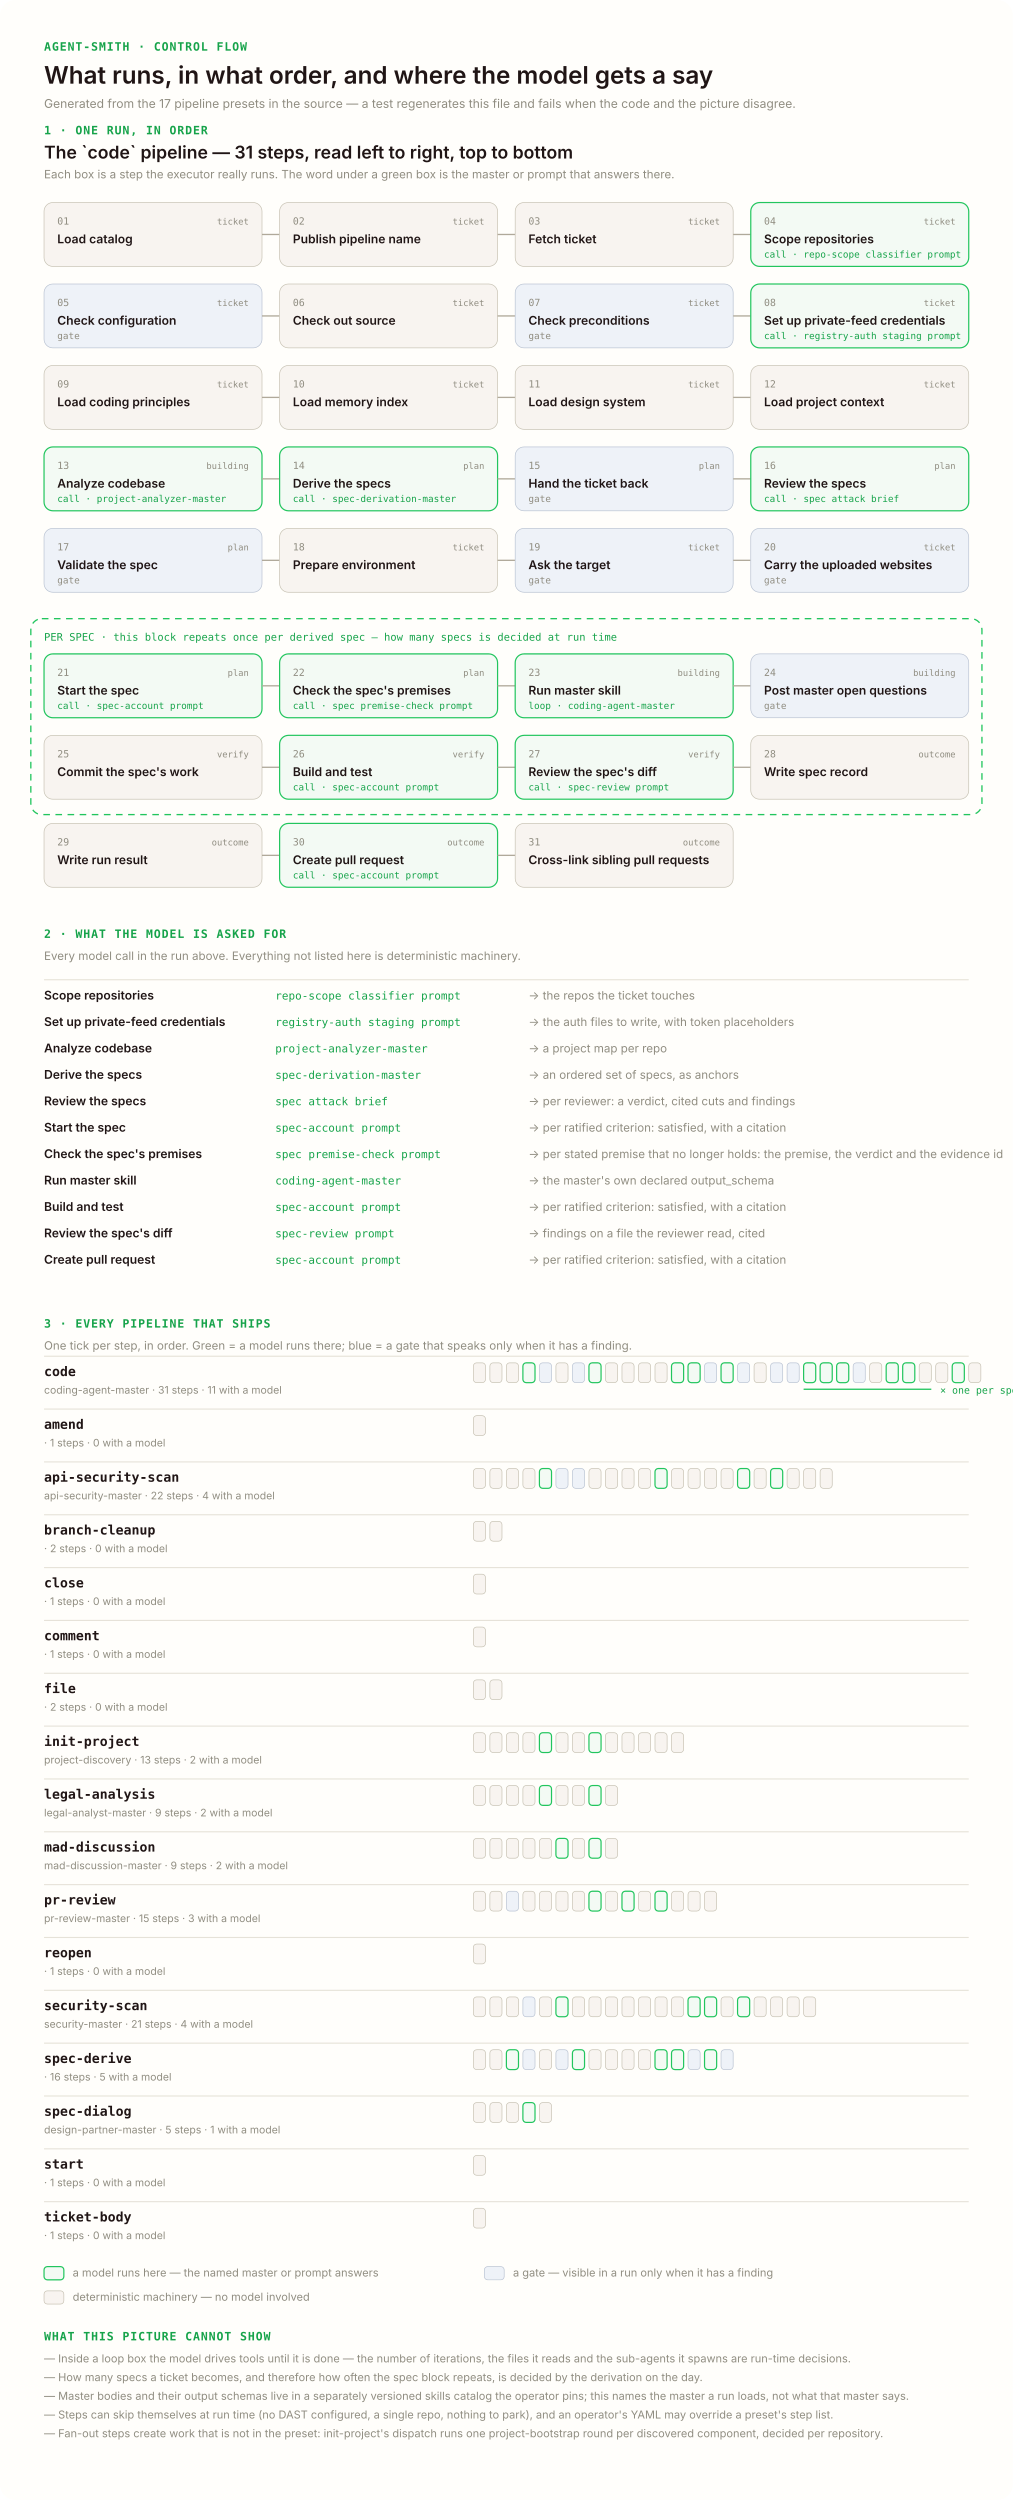
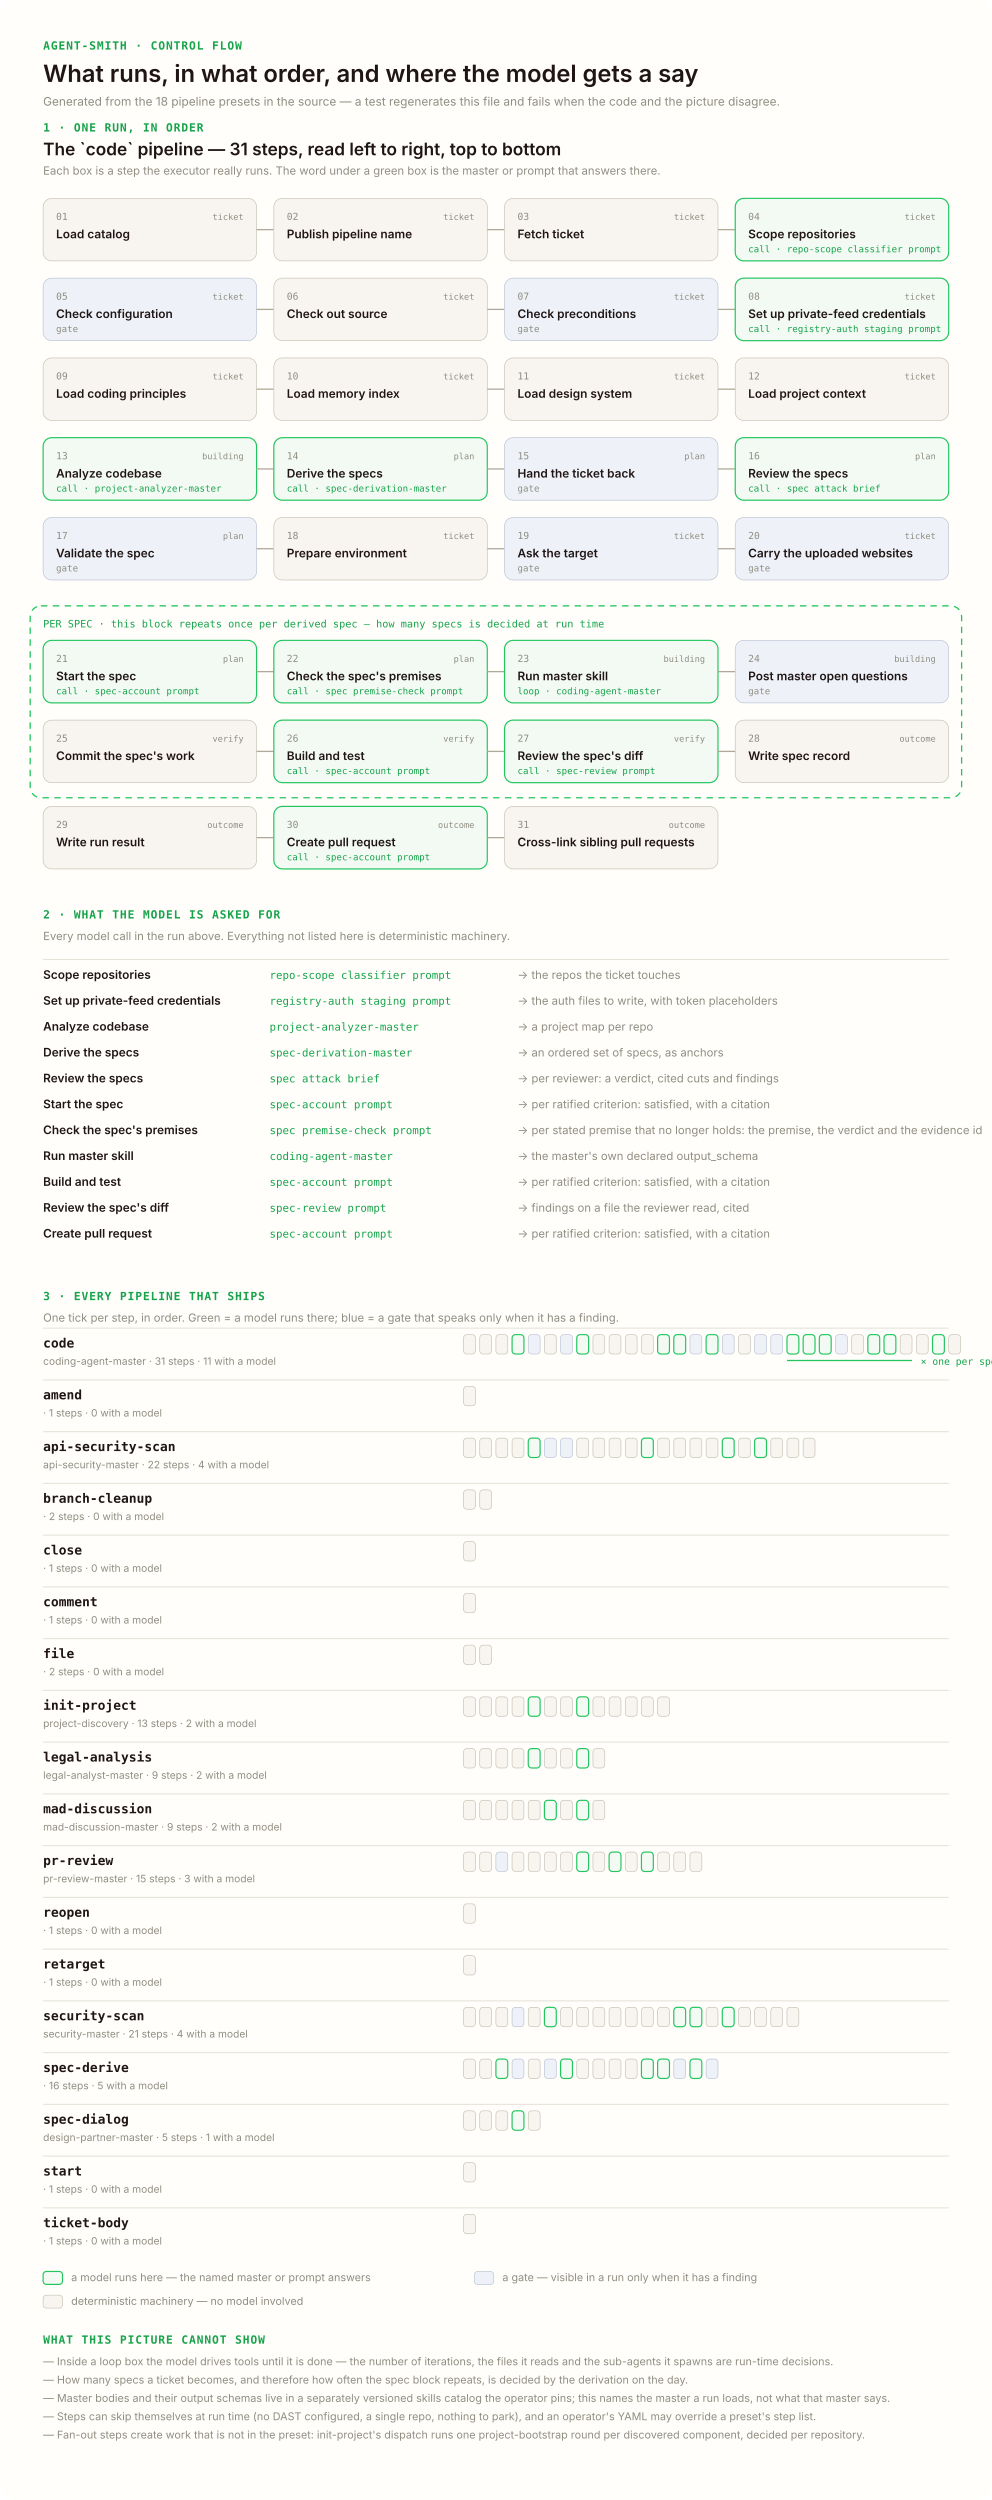
- <svg xmlns="http://www.w3.org/2000/svg" viewBox="0 0 920 2271" role="img" aria-labelledby="cf-title cf-desc">
+ <svg xmlns="http://www.w3.org/2000/svg" viewBox="0 0 920 2319" role="img" aria-labelledby="cf-title cf-desc">
  <style>
    .cf-bg        { fill: #fffefb; }
    .cf-surface   { fill: #f8f4f0; stroke: #c5c0b1; stroke-width: 0.6; }
    .cf-gate      { fill: #eef2f8; stroke: #b7c1d1; stroke-width: 0.6; }
    .cf-model     { fill: #f3faf4; stroke: #22c55e; stroke-width: 1.1; }
    .cf-block     { fill: none;    stroke: #22c55e; stroke-width: 1.2; stroke-dasharray: 6 5; }
    .cf-blockline { stroke: #22c55e; stroke-width: 1.2; }
    .cf-flow      { stroke: #b0a99a; stroke-width: 1.2; }
    .cf-rule      { stroke: #e6e2d8; stroke-width: 1; }
    .cf-text      { fill: #201515; font-family: 'Inter', system-ui, sans-serif; }
    .cf-mute      { fill: #8f8c80; font-family: 'Inter', system-ui, sans-serif; }
    .cf-mono      { fill: #201515; font-family: 'IBM Plex Mono', ui-monospace, monospace; }
    .cf-mono-mute { fill: #8f8c80; font-family: 'IBM Plex Mono', ui-monospace, monospace; }
    .cf-accent    { fill: #16a34a; font-family: 'IBM Plex Mono', ui-monospace, monospace; }
    .cf-tag       { fill: #16a34a; font-family: 'IBM Plex Mono', ui-monospace, monospace; letter-spacing: 0.8px; }
  </style>
-   <rect width="920" height="2271" rx="14" class="cf-bg" />
+   <rect width="920" height="2319" rx="14" class="cf-bg" />
  <text x="40" y="46" class="cf-tag" font-size="10.5" font-weight="600" text-anchor="start">AGENT-SMITH · CONTROL FLOW</text>
  <text x="40" y="76" class="cf-text" font-size="22" font-weight="600" text-anchor="start">What runs, in what order, and where the model gets a say</text>
-   <text x="40" y="98" class="cf-mute" font-size="11" font-weight="400" text-anchor="start">Generated from the 17 pipeline presets in the source — a test regenerates this file and fails when the code and the picture disagree.</text>
+   <text x="40" y="98" class="cf-mute" font-size="11" font-weight="400" text-anchor="start">Generated from the 18 pipeline presets in the source — a test regenerates this file and fails when the code and the picture disagree.</text>
  <text x="40" y="122" class="cf-tag" font-size="10.5" font-weight="600" text-anchor="start">1 · ONE RUN, IN ORDER</text>
  <text x="40" y="144" class="cf-text" font-size="16" font-weight="600" text-anchor="start">The `code` pipeline — 31 steps, read left to right, top to bottom</text>
  <text x="40" y="162" class="cf-mute" font-size="10.5" font-weight="400" text-anchor="start">Each box is a step the executor really runs. The word under a green box is the master or prompt that answers there.</text>
  <rect x="40" y="184" width="198" height="58" rx="8" class="cf-surface" />
  <text x="52" y="204" class="cf-mono-mute" font-size="9" font-weight="400" text-anchor="start">01</text>
  <text x="226" y="204" class="cf-mono-mute" font-size="8" font-weight="400" text-anchor="end">ticket</text>
  <text x="52" y="221" class="cf-text" font-size="11" font-weight="600" text-anchor="start">Load catalog</text>
  <line x1="238" y1="213" x2="254" y2="213" class="cf-flow" />
  <rect x="254" y="184" width="198" height="58" rx="8" class="cf-surface" />
  <text x="266" y="204" class="cf-mono-mute" font-size="9" font-weight="400" text-anchor="start">02</text>
  <text x="440" y="204" class="cf-mono-mute" font-size="8" font-weight="400" text-anchor="end">ticket</text>
  <text x="266" y="221" class="cf-text" font-size="11" font-weight="600" text-anchor="start">Publish pipeline name</text>
  <line x1="452" y1="213" x2="468" y2="213" class="cf-flow" />
  <rect x="468" y="184" width="198" height="58" rx="8" class="cf-surface" />
  <text x="480" y="204" class="cf-mono-mute" font-size="9" font-weight="400" text-anchor="start">03</text>
  <text x="654" y="204" class="cf-mono-mute" font-size="8" font-weight="400" text-anchor="end">ticket</text>
  <text x="480" y="221" class="cf-text" font-size="11" font-weight="600" text-anchor="start">Fetch ticket</text>
  <line x1="666" y1="213" x2="682" y2="213" class="cf-flow" />
  <rect x="682" y="184" width="198" height="58" rx="8" class="cf-model" />
  <text x="694" y="204" class="cf-mono-mute" font-size="9" font-weight="400" text-anchor="start">04</text>
  <text x="868" y="204" class="cf-mono-mute" font-size="8" font-weight="400" text-anchor="end">ticket</text>
  <text x="694" y="221" class="cf-text" font-size="11" font-weight="600" text-anchor="start">Scope repositories</text>
  <text x="694" y="234" class="cf-accent" font-size="8.5" font-weight="400" text-anchor="start">call · repo-scope classifier prompt</text>
  <rect x="40" y="258" width="198" height="58" rx="8" class="cf-gate" />
  <text x="52" y="278" class="cf-mono-mute" font-size="9" font-weight="400" text-anchor="start">05</text>
  <text x="226" y="278" class="cf-mono-mute" font-size="8" font-weight="400" text-anchor="end">ticket</text>
  <text x="52" y="295" class="cf-text" font-size="11" font-weight="600" text-anchor="start">Check configuration</text>
  <text x="52" y="308" class="cf-mono-mute" font-size="8.5" font-weight="400" text-anchor="start">gate</text>
  <line x1="238" y1="287" x2="254" y2="287" class="cf-flow" />
  <rect x="254" y="258" width="198" height="58" rx="8" class="cf-surface" />
  <text x="266" y="278" class="cf-mono-mute" font-size="9" font-weight="400" text-anchor="start">06</text>
  <text x="440" y="278" class="cf-mono-mute" font-size="8" font-weight="400" text-anchor="end">ticket</text>
  <text x="266" y="295" class="cf-text" font-size="11" font-weight="600" text-anchor="start">Check out source</text>
  <line x1="452" y1="287" x2="468" y2="287" class="cf-flow" />
  <rect x="468" y="258" width="198" height="58" rx="8" class="cf-gate" />
  <text x="480" y="278" class="cf-mono-mute" font-size="9" font-weight="400" text-anchor="start">07</text>
  <text x="654" y="278" class="cf-mono-mute" font-size="8" font-weight="400" text-anchor="end">ticket</text>
  <text x="480" y="295" class="cf-text" font-size="11" font-weight="600" text-anchor="start">Check preconditions</text>
  <text x="480" y="308" class="cf-mono-mute" font-size="8.5" font-weight="400" text-anchor="start">gate</text>
  <line x1="666" y1="287" x2="682" y2="287" class="cf-flow" />
  <rect x="682" y="258" width="198" height="58" rx="8" class="cf-model" />
  <text x="694" y="278" class="cf-mono-mute" font-size="9" font-weight="400" text-anchor="start">08</text>
  <text x="868" y="278" class="cf-mono-mute" font-size="8" font-weight="400" text-anchor="end">ticket</text>
  <text x="694" y="295" class="cf-text" font-size="11" font-weight="600" text-anchor="start">Set up private-feed credentials</text>
  <text x="694" y="308" class="cf-accent" font-size="8.5" font-weight="400" text-anchor="start">call · registry-auth staging prompt</text>
  <rect x="40" y="332" width="198" height="58" rx="8" class="cf-surface" />
  <text x="52" y="352" class="cf-mono-mute" font-size="9" font-weight="400" text-anchor="start">09</text>
  <text x="226" y="352" class="cf-mono-mute" font-size="8" font-weight="400" text-anchor="end">ticket</text>
  <text x="52" y="369" class="cf-text" font-size="11" font-weight="600" text-anchor="start">Load coding principles</text>
  <line x1="238" y1="361" x2="254" y2="361" class="cf-flow" />
  <rect x="254" y="332" width="198" height="58" rx="8" class="cf-surface" />
  <text x="266" y="352" class="cf-mono-mute" font-size="9" font-weight="400" text-anchor="start">10</text>
  <text x="440" y="352" class="cf-mono-mute" font-size="8" font-weight="400" text-anchor="end">ticket</text>
  <text x="266" y="369" class="cf-text" font-size="11" font-weight="600" text-anchor="start">Load memory index</text>
  <line x1="452" y1="361" x2="468" y2="361" class="cf-flow" />
  <rect x="468" y="332" width="198" height="58" rx="8" class="cf-surface" />
  <text x="480" y="352" class="cf-mono-mute" font-size="9" font-weight="400" text-anchor="start">11</text>
  <text x="654" y="352" class="cf-mono-mute" font-size="8" font-weight="400" text-anchor="end">ticket</text>
  <text x="480" y="369" class="cf-text" font-size="11" font-weight="600" text-anchor="start">Load design system</text>
  <line x1="666" y1="361" x2="682" y2="361" class="cf-flow" />
  <rect x="682" y="332" width="198" height="58" rx="8" class="cf-surface" />
  <text x="694" y="352" class="cf-mono-mute" font-size="9" font-weight="400" text-anchor="start">12</text>
  <text x="868" y="352" class="cf-mono-mute" font-size="8" font-weight="400" text-anchor="end">ticket</text>
  <text x="694" y="369" class="cf-text" font-size="11" font-weight="600" text-anchor="start">Load project context</text>
  <rect x="40" y="406" width="198" height="58" rx="8" class="cf-model" />
  <text x="52" y="426" class="cf-mono-mute" font-size="9" font-weight="400" text-anchor="start">13</text>
  <text x="226" y="426" class="cf-mono-mute" font-size="8" font-weight="400" text-anchor="end">building</text>
  <text x="52" y="443" class="cf-text" font-size="11" font-weight="600" text-anchor="start">Analyze codebase</text>
  <text x="52" y="456" class="cf-accent" font-size="8.5" font-weight="400" text-anchor="start">call · project-analyzer-master</text>
  <line x1="238" y1="435" x2="254" y2="435" class="cf-flow" />
  <rect x="254" y="406" width="198" height="58" rx="8" class="cf-model" />
  <text x="266" y="426" class="cf-mono-mute" font-size="9" font-weight="400" text-anchor="start">14</text>
  <text x="440" y="426" class="cf-mono-mute" font-size="8" font-weight="400" text-anchor="end">plan</text>
  <text x="266" y="443" class="cf-text" font-size="11" font-weight="600" text-anchor="start">Derive the specs</text>
  <text x="266" y="456" class="cf-accent" font-size="8.5" font-weight="400" text-anchor="start">call · spec-derivation-master</text>
  <line x1="452" y1="435" x2="468" y2="435" class="cf-flow" />
  <rect x="468" y="406" width="198" height="58" rx="8" class="cf-gate" />
  <text x="480" y="426" class="cf-mono-mute" font-size="9" font-weight="400" text-anchor="start">15</text>
  <text x="654" y="426" class="cf-mono-mute" font-size="8" font-weight="400" text-anchor="end">plan</text>
  <text x="480" y="443" class="cf-text" font-size="11" font-weight="600" text-anchor="start">Hand the ticket back</text>
  <text x="480" y="456" class="cf-mono-mute" font-size="8.5" font-weight="400" text-anchor="start">gate</text>
  <line x1="666" y1="435" x2="682" y2="435" class="cf-flow" />
  <rect x="682" y="406" width="198" height="58" rx="8" class="cf-model" />
  <text x="694" y="426" class="cf-mono-mute" font-size="9" font-weight="400" text-anchor="start">16</text>
  <text x="868" y="426" class="cf-mono-mute" font-size="8" font-weight="400" text-anchor="end">plan</text>
  <text x="694" y="443" class="cf-text" font-size="11" font-weight="600" text-anchor="start">Review the specs</text>
  <text x="694" y="456" class="cf-accent" font-size="8.5" font-weight="400" text-anchor="start">call · spec attack brief</text>
  <rect x="40" y="480" width="198" height="58" rx="8" class="cf-gate" />
  <text x="52" y="500" class="cf-mono-mute" font-size="9" font-weight="400" text-anchor="start">17</text>
  <text x="226" y="500" class="cf-mono-mute" font-size="8" font-weight="400" text-anchor="end">plan</text>
  <text x="52" y="517" class="cf-text" font-size="11" font-weight="600" text-anchor="start">Validate the spec</text>
  <text x="52" y="530" class="cf-mono-mute" font-size="8.5" font-weight="400" text-anchor="start">gate</text>
  <line x1="238" y1="509" x2="254" y2="509" class="cf-flow" />
  <rect x="254" y="480" width="198" height="58" rx="8" class="cf-surface" />
  <text x="266" y="500" class="cf-mono-mute" font-size="9" font-weight="400" text-anchor="start">18</text>
  <text x="440" y="500" class="cf-mono-mute" font-size="8" font-weight="400" text-anchor="end">ticket</text>
  <text x="266" y="517" class="cf-text" font-size="11" font-weight="600" text-anchor="start">Prepare environment</text>
  <line x1="452" y1="509" x2="468" y2="509" class="cf-flow" />
  <rect x="468" y="480" width="198" height="58" rx="8" class="cf-gate" />
  <text x="480" y="500" class="cf-mono-mute" font-size="9" font-weight="400" text-anchor="start">19</text>
  <text x="654" y="500" class="cf-mono-mute" font-size="8" font-weight="400" text-anchor="end">ticket</text>
  <text x="480" y="517" class="cf-text" font-size="11" font-weight="600" text-anchor="start">Ask the target</text>
  <text x="480" y="530" class="cf-mono-mute" font-size="8.5" font-weight="400" text-anchor="start">gate</text>
  <line x1="666" y1="509" x2="682" y2="509" class="cf-flow" />
  <rect x="682" y="480" width="198" height="58" rx="8" class="cf-gate" />
  <text x="694" y="500" class="cf-mono-mute" font-size="9" font-weight="400" text-anchor="start">20</text>
  <text x="868" y="500" class="cf-mono-mute" font-size="8" font-weight="400" text-anchor="end">ticket</text>
  <text x="694" y="517" class="cf-text" font-size="11" font-weight="600" text-anchor="start">Carry the uploaded websites</text>
  <text x="694" y="530" class="cf-mono-mute" font-size="8.5" font-weight="400" text-anchor="start">gate</text>
  <rect x="28" y="562" width="864" height="178" rx="10" class="cf-block" />
  <text x="40" y="582" class="cf-accent" font-size="9.5" font-weight="400" text-anchor="start">PER SPEC · this block repeats once per derived spec — how many specs is decided at run time</text>
  <rect x="40" y="594" width="198" height="58" rx="8" class="cf-model" />
  <text x="52" y="614" class="cf-mono-mute" font-size="9" font-weight="400" text-anchor="start">21</text>
  <text x="226" y="614" class="cf-mono-mute" font-size="8" font-weight="400" text-anchor="end">plan</text>
  <text x="52" y="631" class="cf-text" font-size="11" font-weight="600" text-anchor="start">Start the spec</text>
  <text x="52" y="644" class="cf-accent" font-size="8.5" font-weight="400" text-anchor="start">call · spec-account prompt</text>
  <line x1="238" y1="623" x2="254" y2="623" class="cf-flow" />
  <rect x="254" y="594" width="198" height="58" rx="8" class="cf-model" />
  <text x="266" y="614" class="cf-mono-mute" font-size="9" font-weight="400" text-anchor="start">22</text>
  <text x="440" y="614" class="cf-mono-mute" font-size="8" font-weight="400" text-anchor="end">plan</text>
  <text x="266" y="631" class="cf-text" font-size="11" font-weight="600" text-anchor="start">Check the spec's premises</text>
  <text x="266" y="644" class="cf-accent" font-size="8.5" font-weight="400" text-anchor="start">call · spec premise-check prompt</text>
  <line x1="452" y1="623" x2="468" y2="623" class="cf-flow" />
  <rect x="468" y="594" width="198" height="58" rx="8" class="cf-model" />
  <text x="480" y="614" class="cf-mono-mute" font-size="9" font-weight="400" text-anchor="start">23</text>
  <text x="654" y="614" class="cf-mono-mute" font-size="8" font-weight="400" text-anchor="end">building</text>
  <text x="480" y="631" class="cf-text" font-size="11" font-weight="600" text-anchor="start">Run master skill</text>
  <text x="480" y="644" class="cf-accent" font-size="8.5" font-weight="400" text-anchor="start">loop · coding-agent-master</text>
  <line x1="666" y1="623" x2="682" y2="623" class="cf-flow" />
  <rect x="682" y="594" width="198" height="58" rx="8" class="cf-gate" />
  <text x="694" y="614" class="cf-mono-mute" font-size="9" font-weight="400" text-anchor="start">24</text>
  <text x="868" y="614" class="cf-mono-mute" font-size="8" font-weight="400" text-anchor="end">building</text>
  <text x="694" y="631" class="cf-text" font-size="11" font-weight="600" text-anchor="start">Post master open questions</text>
  <text x="694" y="644" class="cf-mono-mute" font-size="8.5" font-weight="400" text-anchor="start">gate</text>
  <rect x="40" y="668" width="198" height="58" rx="8" class="cf-surface" />
  <text x="52" y="688" class="cf-mono-mute" font-size="9" font-weight="400" text-anchor="start">25</text>
  <text x="226" y="688" class="cf-mono-mute" font-size="8" font-weight="400" text-anchor="end">verify</text>
  <text x="52" y="705" class="cf-text" font-size="11" font-weight="600" text-anchor="start">Commit the spec's work</text>
  <line x1="238" y1="697" x2="254" y2="697" class="cf-flow" />
  <rect x="254" y="668" width="198" height="58" rx="8" class="cf-model" />
  <text x="266" y="688" class="cf-mono-mute" font-size="9" font-weight="400" text-anchor="start">26</text>
  <text x="440" y="688" class="cf-mono-mute" font-size="8" font-weight="400" text-anchor="end">verify</text>
  <text x="266" y="705" class="cf-text" font-size="11" font-weight="600" text-anchor="start">Build and test</text>
  <text x="266" y="718" class="cf-accent" font-size="8.5" font-weight="400" text-anchor="start">call · spec-account prompt</text>
  <line x1="452" y1="697" x2="468" y2="697" class="cf-flow" />
  <rect x="468" y="668" width="198" height="58" rx="8" class="cf-model" />
  <text x="480" y="688" class="cf-mono-mute" font-size="9" font-weight="400" text-anchor="start">27</text>
  <text x="654" y="688" class="cf-mono-mute" font-size="8" font-weight="400" text-anchor="end">verify</text>
  <text x="480" y="705" class="cf-text" font-size="11" font-weight="600" text-anchor="start">Review the spec's diff</text>
  <text x="480" y="718" class="cf-accent" font-size="8.5" font-weight="400" text-anchor="start">call · spec-review prompt</text>
  <line x1="666" y1="697" x2="682" y2="697" class="cf-flow" />
  <rect x="682" y="668" width="198" height="58" rx="8" class="cf-surface" />
  <text x="694" y="688" class="cf-mono-mute" font-size="9" font-weight="400" text-anchor="start">28</text>
  <text x="868" y="688" class="cf-mono-mute" font-size="8" font-weight="400" text-anchor="end">outcome</text>
  <text x="694" y="705" class="cf-text" font-size="11" font-weight="600" text-anchor="start">Write spec record</text>
  <rect x="40" y="748" width="198" height="58" rx="8" class="cf-surface" />
  <text x="52" y="768" class="cf-mono-mute" font-size="9" font-weight="400" text-anchor="start">29</text>
  <text x="226" y="768" class="cf-mono-mute" font-size="8" font-weight="400" text-anchor="end">outcome</text>
  <text x="52" y="785" class="cf-text" font-size="11" font-weight="600" text-anchor="start">Write run result</text>
  <line x1="238" y1="777" x2="254" y2="777" class="cf-flow" />
  <rect x="254" y="748" width="198" height="58" rx="8" class="cf-model" />
  <text x="266" y="768" class="cf-mono-mute" font-size="9" font-weight="400" text-anchor="start">30</text>
  <text x="440" y="768" class="cf-mono-mute" font-size="8" font-weight="400" text-anchor="end">outcome</text>
  <text x="266" y="785" class="cf-text" font-size="11" font-weight="600" text-anchor="start">Create pull request</text>
  <text x="266" y="798" class="cf-accent" font-size="8.5" font-weight="400" text-anchor="start">call · spec-account prompt</text>
  <line x1="452" y1="777" x2="468" y2="777" class="cf-flow" />
  <rect x="468" y="748" width="198" height="58" rx="8" class="cf-surface" />
  <text x="480" y="768" class="cf-mono-mute" font-size="9" font-weight="400" text-anchor="start">31</text>
  <text x="654" y="768" class="cf-mono-mute" font-size="8" font-weight="400" text-anchor="end">outcome</text>
  <text x="480" y="785" class="cf-text" font-size="11" font-weight="600" text-anchor="start">Cross-link sibling pull requests</text>
  <text x="40" y="852" class="cf-tag" font-size="10.5" font-weight="600" text-anchor="start">2 · WHAT THE MODEL IS ASKED FOR</text>
  <text x="40" y="872" class="cf-mute" font-size="10.5" font-weight="400" text-anchor="start">Every model call in the run above. Everything not listed here is deterministic machinery.</text>
  <line x1="40" y1="890" x2="880" y2="890" class="cf-rule" />
  <text x="40" y="908" class="cf-text" font-size="11" font-weight="600" text-anchor="start">Scope repositories</text>
  <text x="250" y="908" class="cf-accent" font-size="10" font-weight="400" text-anchor="start">repo-scope classifier prompt</text>
  <text x="480" y="908" class="cf-mute" font-size="10.5" font-weight="400" text-anchor="start">→ the repos the ticket touches</text>
  <text x="40" y="932" class="cf-text" font-size="11" font-weight="600" text-anchor="start">Set up private-feed credentials</text>
  <text x="250" y="932" class="cf-accent" font-size="10" font-weight="400" text-anchor="start">registry-auth staging prompt</text>
  <text x="480" y="932" class="cf-mute" font-size="10.5" font-weight="400" text-anchor="start">→ the auth files to write, with token placeholders</text>
  <text x="40" y="956" class="cf-text" font-size="11" font-weight="600" text-anchor="start">Analyze codebase</text>
  <text x="250" y="956" class="cf-accent" font-size="10" font-weight="400" text-anchor="start">project-analyzer-master</text>
  <text x="480" y="956" class="cf-mute" font-size="10.5" font-weight="400" text-anchor="start">→ a project map per repo</text>
  <text x="40" y="980" class="cf-text" font-size="11" font-weight="600" text-anchor="start">Derive the specs</text>
  <text x="250" y="980" class="cf-accent" font-size="10" font-weight="400" text-anchor="start">spec-derivation-master</text>
  <text x="480" y="980" class="cf-mute" font-size="10.5" font-weight="400" text-anchor="start">→ an ordered set of specs, as anchors</text>
  <text x="40" y="1004" class="cf-text" font-size="11" font-weight="600" text-anchor="start">Review the specs</text>
  <text x="250" y="1004" class="cf-accent" font-size="10" font-weight="400" text-anchor="start">spec attack brief</text>
  <text x="480" y="1004" class="cf-mute" font-size="10.5" font-weight="400" text-anchor="start">→ per reviewer: a verdict, cited cuts and findings</text>
  <text x="40" y="1028" class="cf-text" font-size="11" font-weight="600" text-anchor="start">Start the spec</text>
  <text x="250" y="1028" class="cf-accent" font-size="10" font-weight="400" text-anchor="start">spec-account prompt</text>
  <text x="480" y="1028" class="cf-mute" font-size="10.5" font-weight="400" text-anchor="start">→ per ratified criterion: satisfied, with a citation</text>
  <text x="40" y="1052" class="cf-text" font-size="11" font-weight="600" text-anchor="start">Check the spec's premises</text>
  <text x="250" y="1052" class="cf-accent" font-size="10" font-weight="400" text-anchor="start">spec premise-check prompt</text>
  <text x="480" y="1052" class="cf-mute" font-size="10.5" font-weight="400" text-anchor="start">→ per stated premise that no longer holds: the premise, the verdict and the evidence id</text>
  <text x="40" y="1076" class="cf-text" font-size="11" font-weight="600" text-anchor="start">Run master skill</text>
  <text x="250" y="1076" class="cf-accent" font-size="10" font-weight="400" text-anchor="start">coding-agent-master</text>
  <text x="480" y="1076" class="cf-mute" font-size="10.5" font-weight="400" text-anchor="start">→ the master's own declared output_schema</text>
  <text x="40" y="1100" class="cf-text" font-size="11" font-weight="600" text-anchor="start">Build and test</text>
  <text x="250" y="1100" class="cf-accent" font-size="10" font-weight="400" text-anchor="start">spec-account prompt</text>
  <text x="480" y="1100" class="cf-mute" font-size="10.5" font-weight="400" text-anchor="start">→ per ratified criterion: satisfied, with a citation</text>
  <text x="40" y="1124" class="cf-text" font-size="11" font-weight="600" text-anchor="start">Review the spec's diff</text>
  <text x="250" y="1124" class="cf-accent" font-size="10" font-weight="400" text-anchor="start">spec-review prompt</text>
  <text x="480" y="1124" class="cf-mute" font-size="10.5" font-weight="400" text-anchor="start">→ findings on a file the reviewer read, cited</text>
  <text x="40" y="1148" class="cf-text" font-size="11" font-weight="600" text-anchor="start">Create pull request</text>
  <text x="250" y="1148" class="cf-accent" font-size="10" font-weight="400" text-anchor="start">spec-account prompt</text>
  <text x="480" y="1148" class="cf-mute" font-size="10.5" font-weight="400" text-anchor="start">→ per ratified criterion: satisfied, with a citation</text>
  <text x="40" y="1206" class="cf-tag" font-size="10.5" font-weight="600" text-anchor="start">3 · EVERY PIPELINE THAT SHIPS</text>
  <text x="40" y="1226" class="cf-mute" font-size="10.5" font-weight="400" text-anchor="start">One tick per step, in order. Green = a model runs there; blue = a gate that speaks only when it has a finding.</text>
  <line x1="40" y1="1232" x2="880" y2="1232" class="cf-rule" />
  <text x="40" y="1250" class="cf-mono" font-size="12" font-weight="600" text-anchor="start">code</text>
  <text x="40" y="1266" class="cf-mute" font-size="9.5" font-weight="400" text-anchor="start">coding-agent-master · 31 steps · 11 with a model</text>
  <rect x="430" y="1238" width="11" height="18" rx="3" class="cf-surface" />
  <rect x="445" y="1238" width="11" height="18" rx="3" class="cf-surface" />
  <rect x="460" y="1238" width="11" height="18" rx="3" class="cf-surface" />
  <rect x="475" y="1238" width="11" height="18" rx="3" class="cf-model" />
  <rect x="490" y="1238" width="11" height="18" rx="3" class="cf-gate" />
  <rect x="505" y="1238" width="11" height="18" rx="3" class="cf-surface" />
  <rect x="520" y="1238" width="11" height="18" rx="3" class="cf-gate" />
  <rect x="535" y="1238" width="11" height="18" rx="3" class="cf-model" />
  <rect x="550" y="1238" width="11" height="18" rx="3" class="cf-surface" />
  <rect x="565" y="1238" width="11" height="18" rx="3" class="cf-surface" />
  <rect x="580" y="1238" width="11" height="18" rx="3" class="cf-surface" />
  <rect x="595" y="1238" width="11" height="18" rx="3" class="cf-surface" />
  <rect x="610" y="1238" width="11" height="18" rx="3" class="cf-model" />
  <rect x="625" y="1238" width="11" height="18" rx="3" class="cf-model" />
  <rect x="640" y="1238" width="11" height="18" rx="3" class="cf-gate" />
  <rect x="655" y="1238" width="11" height="18" rx="3" class="cf-model" />
  <rect x="670" y="1238" width="11" height="18" rx="3" class="cf-gate" />
  <rect x="685" y="1238" width="11" height="18" rx="3" class="cf-surface" />
  <rect x="700" y="1238" width="11" height="18" rx="3" class="cf-gate" />
  <rect x="715" y="1238" width="11" height="18" rx="3" class="cf-gate" />
  <rect x="730" y="1238" width="11" height="18" rx="3" class="cf-model" />
  <rect x="745" y="1238" width="11" height="18" rx="3" class="cf-model" />
  <rect x="760" y="1238" width="11" height="18" rx="3" class="cf-model" />
  <rect x="775" y="1238" width="11" height="18" rx="3" class="cf-gate" />
  <rect x="790" y="1238" width="11" height="18" rx="3" class="cf-surface" />
  <rect x="805" y="1238" width="11" height="18" rx="3" class="cf-model" />
  <rect x="820" y="1238" width="11" height="18" rx="3" class="cf-model" />
  <rect x="835" y="1238" width="11" height="18" rx="3" class="cf-surface" />
  <rect x="850" y="1238" width="11" height="18" rx="3" class="cf-surface" />
  <rect x="865" y="1238" width="11" height="18" rx="3" class="cf-model" />
  <rect x="880" y="1238" width="11" height="18" rx="3" class="cf-surface" />
  <line x1="730" y1="1262" x2="846" y2="1262" class="cf-blockline" />
  <text x="854" y="1266" class="cf-accent" font-size="9" font-weight="400" text-anchor="start">× one per spec</text>
  <line x1="40" y1="1280" x2="880" y2="1280" class="cf-rule" />
  <text x="40" y="1298" class="cf-mono" font-size="12" font-weight="600" text-anchor="start">amend</text>
  <text x="40" y="1314" class="cf-mute" font-size="9.5" font-weight="400" text-anchor="start"> · 1 steps · 0 with a model</text>
  <rect x="430" y="1286" width="11" height="18" rx="3" class="cf-surface" />
  <line x1="40" y1="1328" x2="880" y2="1328" class="cf-rule" />
  <text x="40" y="1346" class="cf-mono" font-size="12" font-weight="600" text-anchor="start">api-security-scan</text>
  <text x="40" y="1362" class="cf-mute" font-size="9.5" font-weight="400" text-anchor="start">api-security-master · 22 steps · 4 with a model</text>
  <rect x="430" y="1334" width="11" height="18" rx="3" class="cf-surface" />
  <rect x="445" y="1334" width="11" height="18" rx="3" class="cf-surface" />
  <rect x="460" y="1334" width="11" height="18" rx="3" class="cf-surface" />
  <rect x="475" y="1334" width="11" height="18" rx="3" class="cf-surface" />
  <rect x="490" y="1334" width="11" height="18" rx="3" class="cf-model" />
  <rect x="505" y="1334" width="11" height="18" rx="3" class="cf-gate" />
  <rect x="520" y="1334" width="11" height="18" rx="3" class="cf-gate" />
  <rect x="535" y="1334" width="11" height="18" rx="3" class="cf-surface" />
  <rect x="550" y="1334" width="11" height="18" rx="3" class="cf-surface" />
  <rect x="565" y="1334" width="11" height="18" rx="3" class="cf-surface" />
  <rect x="580" y="1334" width="11" height="18" rx="3" class="cf-surface" />
  <rect x="595" y="1334" width="11" height="18" rx="3" class="cf-model" />
  <rect x="610" y="1334" width="11" height="18" rx="3" class="cf-surface" />
  <rect x="625" y="1334" width="11" height="18" rx="3" class="cf-surface" />
  <rect x="640" y="1334" width="11" height="18" rx="3" class="cf-surface" />
  <rect x="655" y="1334" width="11" height="18" rx="3" class="cf-surface" />
  <rect x="670" y="1334" width="11" height="18" rx="3" class="cf-model" />
  <rect x="685" y="1334" width="11" height="18" rx="3" class="cf-surface" />
  <rect x="700" y="1334" width="11" height="18" rx="3" class="cf-model" />
  <rect x="715" y="1334" width="11" height="18" rx="3" class="cf-surface" />
  <rect x="730" y="1334" width="11" height="18" rx="3" class="cf-surface" />
  <rect x="745" y="1334" width="11" height="18" rx="3" class="cf-surface" />
  <line x1="40" y1="1376" x2="880" y2="1376" class="cf-rule" />
  <text x="40" y="1394" class="cf-mono" font-size="12" font-weight="600" text-anchor="start">branch-cleanup</text>
  <text x="40" y="1410" class="cf-mute" font-size="9.5" font-weight="400" text-anchor="start"> · 2 steps · 0 with a model</text>
  <rect x="430" y="1382" width="11" height="18" rx="3" class="cf-surface" />
  <rect x="445" y="1382" width="11" height="18" rx="3" class="cf-surface" />
  <line x1="40" y1="1424" x2="880" y2="1424" class="cf-rule" />
  <text x="40" y="1442" class="cf-mono" font-size="12" font-weight="600" text-anchor="start">close</text>
  <text x="40" y="1458" class="cf-mute" font-size="9.5" font-weight="400" text-anchor="start"> · 1 steps · 0 with a model</text>
  <rect x="430" y="1430" width="11" height="18" rx="3" class="cf-surface" />
  <line x1="40" y1="1472" x2="880" y2="1472" class="cf-rule" />
  <text x="40" y="1490" class="cf-mono" font-size="12" font-weight="600" text-anchor="start">comment</text>
  <text x="40" y="1506" class="cf-mute" font-size="9.5" font-weight="400" text-anchor="start"> · 1 steps · 0 with a model</text>
  <rect x="430" y="1478" width="11" height="18" rx="3" class="cf-surface" />
  <line x1="40" y1="1520" x2="880" y2="1520" class="cf-rule" />
  <text x="40" y="1538" class="cf-mono" font-size="12" font-weight="600" text-anchor="start">file</text>
  <text x="40" y="1554" class="cf-mute" font-size="9.5" font-weight="400" text-anchor="start"> · 2 steps · 0 with a model</text>
  <rect x="430" y="1526" width="11" height="18" rx="3" class="cf-surface" />
  <rect x="445" y="1526" width="11" height="18" rx="3" class="cf-surface" />
  <line x1="40" y1="1568" x2="880" y2="1568" class="cf-rule" />
  <text x="40" y="1586" class="cf-mono" font-size="12" font-weight="600" text-anchor="start">init-project</text>
  <text x="40" y="1602" class="cf-mute" font-size="9.5" font-weight="400" text-anchor="start">project-discovery · 13 steps · 2 with a model</text>
  <rect x="430" y="1574" width="11" height="18" rx="3" class="cf-surface" />
  <rect x="445" y="1574" width="11" height="18" rx="3" class="cf-surface" />
  <rect x="460" y="1574" width="11" height="18" rx="3" class="cf-surface" />
  <rect x="475" y="1574" width="11" height="18" rx="3" class="cf-surface" />
  <rect x="490" y="1574" width="11" height="18" rx="3" class="cf-model" />
  <rect x="505" y="1574" width="11" height="18" rx="3" class="cf-surface" />
  <rect x="520" y="1574" width="11" height="18" rx="3" class="cf-surface" />
  <rect x="535" y="1574" width="11" height="18" rx="3" class="cf-model" />
  <rect x="550" y="1574" width="11" height="18" rx="3" class="cf-surface" />
  <rect x="565" y="1574" width="11" height="18" rx="3" class="cf-surface" />
  <rect x="580" y="1574" width="11" height="18" rx="3" class="cf-surface" />
  <rect x="595" y="1574" width="11" height="18" rx="3" class="cf-surface" />
  <rect x="610" y="1574" width="11" height="18" rx="3" class="cf-surface" />
  <line x1="40" y1="1616" x2="880" y2="1616" class="cf-rule" />
  <text x="40" y="1634" class="cf-mono" font-size="12" font-weight="600" text-anchor="start">legal-analysis</text>
  <text x="40" y="1650" class="cf-mute" font-size="9.5" font-weight="400" text-anchor="start">legal-analyst-master · 9 steps · 2 with a model</text>
  <rect x="430" y="1622" width="11" height="18" rx="3" class="cf-surface" />
  <rect x="445" y="1622" width="11" height="18" rx="3" class="cf-surface" />
  <rect x="460" y="1622" width="11" height="18" rx="3" class="cf-surface" />
  <rect x="475" y="1622" width="11" height="18" rx="3" class="cf-surface" />
  <rect x="490" y="1622" width="11" height="18" rx="3" class="cf-model" />
  <rect x="505" y="1622" width="11" height="18" rx="3" class="cf-surface" />
  <rect x="520" y="1622" width="11" height="18" rx="3" class="cf-surface" />
  <rect x="535" y="1622" width="11" height="18" rx="3" class="cf-model" />
  <rect x="550" y="1622" width="11" height="18" rx="3" class="cf-surface" />
  <line x1="40" y1="1664" x2="880" y2="1664" class="cf-rule" />
  <text x="40" y="1682" class="cf-mono" font-size="12" font-weight="600" text-anchor="start">mad-discussion</text>
  <text x="40" y="1698" class="cf-mute" font-size="9.5" font-weight="400" text-anchor="start">mad-discussion-master · 9 steps · 2 with a model</text>
  <rect x="430" y="1670" width="11" height="18" rx="3" class="cf-surface" />
  <rect x="445" y="1670" width="11" height="18" rx="3" class="cf-surface" />
  <rect x="460" y="1670" width="11" height="18" rx="3" class="cf-surface" />
  <rect x="475" y="1670" width="11" height="18" rx="3" class="cf-surface" />
  <rect x="490" y="1670" width="11" height="18" rx="3" class="cf-surface" />
  <rect x="505" y="1670" width="11" height="18" rx="3" class="cf-model" />
  <rect x="520" y="1670" width="11" height="18" rx="3" class="cf-surface" />
  <rect x="535" y="1670" width="11" height="18" rx="3" class="cf-model" />
  <rect x="550" y="1670" width="11" height="18" rx="3" class="cf-surface" />
  <line x1="40" y1="1712" x2="880" y2="1712" class="cf-rule" />
  <text x="40" y="1730" class="cf-mono" font-size="12" font-weight="600" text-anchor="start">pr-review</text>
  <text x="40" y="1746" class="cf-mute" font-size="9.5" font-weight="400" text-anchor="start">pr-review-master · 15 steps · 3 with a model</text>
  <rect x="430" y="1718" width="11" height="18" rx="3" class="cf-surface" />
  <rect x="445" y="1718" width="11" height="18" rx="3" class="cf-surface" />
  <rect x="460" y="1718" width="11" height="18" rx="3" class="cf-gate" />
  <rect x="475" y="1718" width="11" height="18" rx="3" class="cf-surface" />
  <rect x="490" y="1718" width="11" height="18" rx="3" class="cf-surface" />
  <rect x="505" y="1718" width="11" height="18" rx="3" class="cf-surface" />
  <rect x="520" y="1718" width="11" height="18" rx="3" class="cf-surface" />
  <rect x="535" y="1718" width="11" height="18" rx="3" class="cf-model" />
  <rect x="550" y="1718" width="11" height="18" rx="3" class="cf-surface" />
  <rect x="565" y="1718" width="11" height="18" rx="3" class="cf-model" />
  <rect x="580" y="1718" width="11" height="18" rx="3" class="cf-surface" />
  <rect x="595" y="1718" width="11" height="18" rx="3" class="cf-model" />
  <rect x="610" y="1718" width="11" height="18" rx="3" class="cf-surface" />
  <rect x="625" y="1718" width="11" height="18" rx="3" class="cf-surface" />
  <rect x="640" y="1718" width="11" height="18" rx="3" class="cf-surface" />
  <line x1="40" y1="1760" x2="880" y2="1760" class="cf-rule" />
  <text x="40" y="1778" class="cf-mono" font-size="12" font-weight="600" text-anchor="start">reopen</text>
  <text x="40" y="1794" class="cf-mute" font-size="9.5" font-weight="400" text-anchor="start"> · 1 steps · 0 with a model</text>
  <rect x="430" y="1766" width="11" height="18" rx="3" class="cf-surface" />
  <line x1="40" y1="1808" x2="880" y2="1808" class="cf-rule" />
-   <text x="40" y="1826" class="cf-mono" font-size="12" font-weight="600" text-anchor="start">security-scan</text>
-   <text x="40" y="1842" class="cf-mute" font-size="9.5" font-weight="400" text-anchor="start">security-master · 21 steps · 4 with a model</text>
+   <text x="40" y="1826" class="cf-mono" font-size="12" font-weight="600" text-anchor="start">retarget</text>
+   <text x="40" y="1842" class="cf-mute" font-size="9.5" font-weight="400" text-anchor="start"> · 1 steps · 0 with a model</text>
  <rect x="430" y="1814" width="11" height="18" rx="3" class="cf-surface" />
-   <rect x="445" y="1814" width="11" height="18" rx="3" class="cf-surface" />
-   <rect x="460" y="1814" width="11" height="18" rx="3" class="cf-surface" />
-   <rect x="475" y="1814" width="11" height="18" rx="3" class="cf-gate" />
-   <rect x="490" y="1814" width="11" height="18" rx="3" class="cf-surface" />
-   <rect x="505" y="1814" width="11" height="18" rx="3" class="cf-model" />
-   <rect x="520" y="1814" width="11" height="18" rx="3" class="cf-surface" />
-   <rect x="535" y="1814" width="11" height="18" rx="3" class="cf-surface" />
-   <rect x="550" y="1814" width="11" height="18" rx="3" class="cf-surface" />
-   <rect x="565" y="1814" width="11" height="18" rx="3" class="cf-surface" />
-   <rect x="580" y="1814" width="11" height="18" rx="3" class="cf-surface" />
-   <rect x="595" y="1814" width="11" height="18" rx="3" class="cf-surface" />
-   <rect x="610" y="1814" width="11" height="18" rx="3" class="cf-surface" />
-   <rect x="625" y="1814" width="11" height="18" rx="3" class="cf-model" />
-   <rect x="640" y="1814" width="11" height="18" rx="3" class="cf-model" />
-   <rect x="655" y="1814" width="11" height="18" rx="3" class="cf-surface" />
-   <rect x="670" y="1814" width="11" height="18" rx="3" class="cf-model" />
-   <rect x="685" y="1814" width="11" height="18" rx="3" class="cf-surface" />
-   <rect x="700" y="1814" width="11" height="18" rx="3" class="cf-surface" />
-   <rect x="715" y="1814" width="11" height="18" rx="3" class="cf-surface" />
-   <rect x="730" y="1814" width="11" height="18" rx="3" class="cf-surface" />
  <line x1="40" y1="1856" x2="880" y2="1856" class="cf-rule" />
-   <text x="40" y="1874" class="cf-mono" font-size="12" font-weight="600" text-anchor="start">spec-derive</text>
-   <text x="40" y="1890" class="cf-mute" font-size="9.5" font-weight="400" text-anchor="start"> · 16 steps · 5 with a model</text>
+   <text x="40" y="1874" class="cf-mono" font-size="12" font-weight="600" text-anchor="start">security-scan</text>
+   <text x="40" y="1890" class="cf-mute" font-size="9.5" font-weight="400" text-anchor="start">security-master · 21 steps · 4 with a model</text>
  <rect x="430" y="1862" width="11" height="18" rx="3" class="cf-surface" />
  <rect x="445" y="1862" width="11" height="18" rx="3" class="cf-surface" />
-   <rect x="460" y="1862" width="11" height="18" rx="3" class="cf-model" />
+   <rect x="460" y="1862" width="11" height="18" rx="3" class="cf-surface" />
  <rect x="475" y="1862" width="11" height="18" rx="3" class="cf-gate" />
  <rect x="490" y="1862" width="11" height="18" rx="3" class="cf-surface" />
-   <rect x="505" y="1862" width="11" height="18" rx="3" class="cf-gate" />
-   <rect x="520" y="1862" width="11" height="18" rx="3" class="cf-model" />
+   <rect x="505" y="1862" width="11" height="18" rx="3" class="cf-model" />
+   <rect x="520" y="1862" width="11" height="18" rx="3" class="cf-surface" />
  <rect x="535" y="1862" width="11" height="18" rx="3" class="cf-surface" />
  <rect x="550" y="1862" width="11" height="18" rx="3" class="cf-surface" />
  <rect x="565" y="1862" width="11" height="18" rx="3" class="cf-surface" />
  <rect x="580" y="1862" width="11" height="18" rx="3" class="cf-surface" />
-   <rect x="595" y="1862" width="11" height="18" rx="3" class="cf-model" />
-   <rect x="610" y="1862" width="11" height="18" rx="3" class="cf-model" />
-   <rect x="625" y="1862" width="11" height="18" rx="3" class="cf-gate" />
+   <rect x="595" y="1862" width="11" height="18" rx="3" class="cf-surface" />
+   <rect x="610" y="1862" width="11" height="18" rx="3" class="cf-surface" />
+   <rect x="625" y="1862" width="11" height="18" rx="3" class="cf-model" />
  <rect x="640" y="1862" width="11" height="18" rx="3" class="cf-model" />
-   <rect x="655" y="1862" width="11" height="18" rx="3" class="cf-gate" />
+   <rect x="655" y="1862" width="11" height="18" rx="3" class="cf-surface" />
+   <rect x="670" y="1862" width="11" height="18" rx="3" class="cf-model" />
+   <rect x="685" y="1862" width="11" height="18" rx="3" class="cf-surface" />
+   <rect x="700" y="1862" width="11" height="18" rx="3" class="cf-surface" />
+   <rect x="715" y="1862" width="11" height="18" rx="3" class="cf-surface" />
+   <rect x="730" y="1862" width="11" height="18" rx="3" class="cf-surface" />
  <line x1="40" y1="1904" x2="880" y2="1904" class="cf-rule" />
-   <text x="40" y="1922" class="cf-mono" font-size="12" font-weight="600" text-anchor="start">spec-dialog</text>
-   <text x="40" y="1938" class="cf-mute" font-size="9.5" font-weight="400" text-anchor="start">design-partner-master · 5 steps · 1 with a model</text>
+   <text x="40" y="1922" class="cf-mono" font-size="12" font-weight="600" text-anchor="start">spec-derive</text>
+   <text x="40" y="1938" class="cf-mute" font-size="9.5" font-weight="400" text-anchor="start"> · 16 steps · 5 with a model</text>
  <rect x="430" y="1910" width="11" height="18" rx="3" class="cf-surface" />
  <rect x="445" y="1910" width="11" height="18" rx="3" class="cf-surface" />
-   <rect x="460" y="1910" width="11" height="18" rx="3" class="cf-surface" />
-   <rect x="475" y="1910" width="11" height="18" rx="3" class="cf-model" />
+   <rect x="460" y="1910" width="11" height="18" rx="3" class="cf-model" />
+   <rect x="475" y="1910" width="11" height="18" rx="3" class="cf-gate" />
  <rect x="490" y="1910" width="11" height="18" rx="3" class="cf-surface" />
+   <rect x="505" y="1910" width="11" height="18" rx="3" class="cf-gate" />
+   <rect x="520" y="1910" width="11" height="18" rx="3" class="cf-model" />
+   <rect x="535" y="1910" width="11" height="18" rx="3" class="cf-surface" />
+   <rect x="550" y="1910" width="11" height="18" rx="3" class="cf-surface" />
+   <rect x="565" y="1910" width="11" height="18" rx="3" class="cf-surface" />
+   <rect x="580" y="1910" width="11" height="18" rx="3" class="cf-surface" />
+   <rect x="595" y="1910" width="11" height="18" rx="3" class="cf-model" />
+   <rect x="610" y="1910" width="11" height="18" rx="3" class="cf-model" />
+   <rect x="625" y="1910" width="11" height="18" rx="3" class="cf-gate" />
+   <rect x="640" y="1910" width="11" height="18" rx="3" class="cf-model" />
+   <rect x="655" y="1910" width="11" height="18" rx="3" class="cf-gate" />
  <line x1="40" y1="1952" x2="880" y2="1952" class="cf-rule" />
-   <text x="40" y="1970" class="cf-mono" font-size="12" font-weight="600" text-anchor="start">start</text>
-   <text x="40" y="1986" class="cf-mute" font-size="9.5" font-weight="400" text-anchor="start"> · 1 steps · 0 with a model</text>
+   <text x="40" y="1970" class="cf-mono" font-size="12" font-weight="600" text-anchor="start">spec-dialog</text>
+   <text x="40" y="1986" class="cf-mute" font-size="9.5" font-weight="400" text-anchor="start">design-partner-master · 5 steps · 1 with a model</text>
  <rect x="430" y="1958" width="11" height="18" rx="3" class="cf-surface" />
+   <rect x="445" y="1958" width="11" height="18" rx="3" class="cf-surface" />
+   <rect x="460" y="1958" width="11" height="18" rx="3" class="cf-surface" />
+   <rect x="475" y="1958" width="11" height="18" rx="3" class="cf-model" />
+   <rect x="490" y="1958" width="11" height="18" rx="3" class="cf-surface" />
  <line x1="40" y1="2000" x2="880" y2="2000" class="cf-rule" />
-   <text x="40" y="2018" class="cf-mono" font-size="12" font-weight="600" text-anchor="start">ticket-body</text>
+   <text x="40" y="2018" class="cf-mono" font-size="12" font-weight="600" text-anchor="start">start</text>
  <text x="40" y="2034" class="cf-mute" font-size="9.5" font-weight="400" text-anchor="start"> · 1 steps · 0 with a model</text>
  <rect x="430" y="2006" width="11" height="18" rx="3" class="cf-surface" />
-   <rect x="40" y="2059" width="18" height="12" rx="3" class="cf-model" />
-   <text x="66" y="2068" class="cf-mute" font-size="10" font-weight="400" text-anchor="start">a model runs here — the named master or prompt answers</text>
-   <rect x="440" y="2059" width="18" height="12" rx="3" class="cf-gate" />
-   <text x="466" y="2068" class="cf-mute" font-size="10" font-weight="400" text-anchor="start">a gate — visible in a run only when it has a finding</text>
-   <rect x="40" y="2081" width="18" height="12" rx="3" class="cf-surface" />
-   <text x="66" y="2090" class="cf-mute" font-size="10" font-weight="400" text-anchor="start">deterministic machinery — no model involved</text>
-   <text x="40" y="2126" class="cf-tag" font-size="10.5" font-weight="600" text-anchor="start">WHAT THIS PICTURE CANNOT SHOW</text>
-   <text x="40" y="2146" class="cf-mute" font-size="10" font-weight="400" text-anchor="start">— Inside a loop box the model drives tools until it is done — the number of iterations, the files it reads and the sub-agents it spawns are run-time decisions.</text>
-   <text x="40" y="2163" class="cf-mute" font-size="10" font-weight="400" text-anchor="start">— How many specs a ticket becomes, and therefore how often the spec block repeats, is decided by the derivation on the day.</text>
-   <text x="40" y="2180" class="cf-mute" font-size="10" font-weight="400" text-anchor="start">— Master bodies and their output schemas live in a separately versioned skills catalog the operator pins; this names the master a run loads, not what that master says.</text>
-   <text x="40" y="2197" class="cf-mute" font-size="10" font-weight="400" text-anchor="start">— Steps can skip themselves at run time (no DAST configured, a single repo, nothing to park), and an operator's YAML may override a preset's step list.</text>
-   <text x="40" y="2214" class="cf-mute" font-size="10" font-weight="400" text-anchor="start">— Fan-out steps create work that is not in the preset: init-project's dispatch runs one project-bootstrap round per discovered component, decided per repository.</text>
+   <line x1="40" y1="2048" x2="880" y2="2048" class="cf-rule" />
+   <text x="40" y="2066" class="cf-mono" font-size="12" font-weight="600" text-anchor="start">ticket-body</text>
+   <text x="40" y="2082" class="cf-mute" font-size="9.5" font-weight="400" text-anchor="start"> · 1 steps · 0 with a model</text>
+   <rect x="430" y="2054" width="11" height="18" rx="3" class="cf-surface" />
+   <rect x="40" y="2107" width="18" height="12" rx="3" class="cf-model" />
+   <text x="66" y="2116" class="cf-mute" font-size="10" font-weight="400" text-anchor="start">a model runs here — the named master or prompt answers</text>
+   <rect x="440" y="2107" width="18" height="12" rx="3" class="cf-gate" />
+   <text x="466" y="2116" class="cf-mute" font-size="10" font-weight="400" text-anchor="start">a gate — visible in a run only when it has a finding</text>
+   <rect x="40" y="2129" width="18" height="12" rx="3" class="cf-surface" />
+   <text x="66" y="2138" class="cf-mute" font-size="10" font-weight="400" text-anchor="start">deterministic machinery — no model involved</text>
+   <text x="40" y="2174" class="cf-tag" font-size="10.5" font-weight="600" text-anchor="start">WHAT THIS PICTURE CANNOT SHOW</text>
+   <text x="40" y="2194" class="cf-mute" font-size="10" font-weight="400" text-anchor="start">— Inside a loop box the model drives tools until it is done — the number of iterations, the files it reads and the sub-agents it spawns are run-time decisions.</text>
+   <text x="40" y="2211" class="cf-mute" font-size="10" font-weight="400" text-anchor="start">— How many specs a ticket becomes, and therefore how often the spec block repeats, is decided by the derivation on the day.</text>
+   <text x="40" y="2228" class="cf-mute" font-size="10" font-weight="400" text-anchor="start">— Master bodies and their output schemas live in a separately versioned skills catalog the operator pins; this names the master a run loads, not what that master says.</text>
+   <text x="40" y="2245" class="cf-mute" font-size="10" font-weight="400" text-anchor="start">— Steps can skip themselves at run time (no DAST configured, a single repo, nothing to park), and an operator's YAML may override a preset's step list.</text>
+   <text x="40" y="2262" class="cf-mute" font-size="10" font-weight="400" text-anchor="start">— Fan-out steps create work that is not in the preset: init-project's dispatch runs one project-bootstrap round per discovered component, decided per repository.</text>
</svg>
